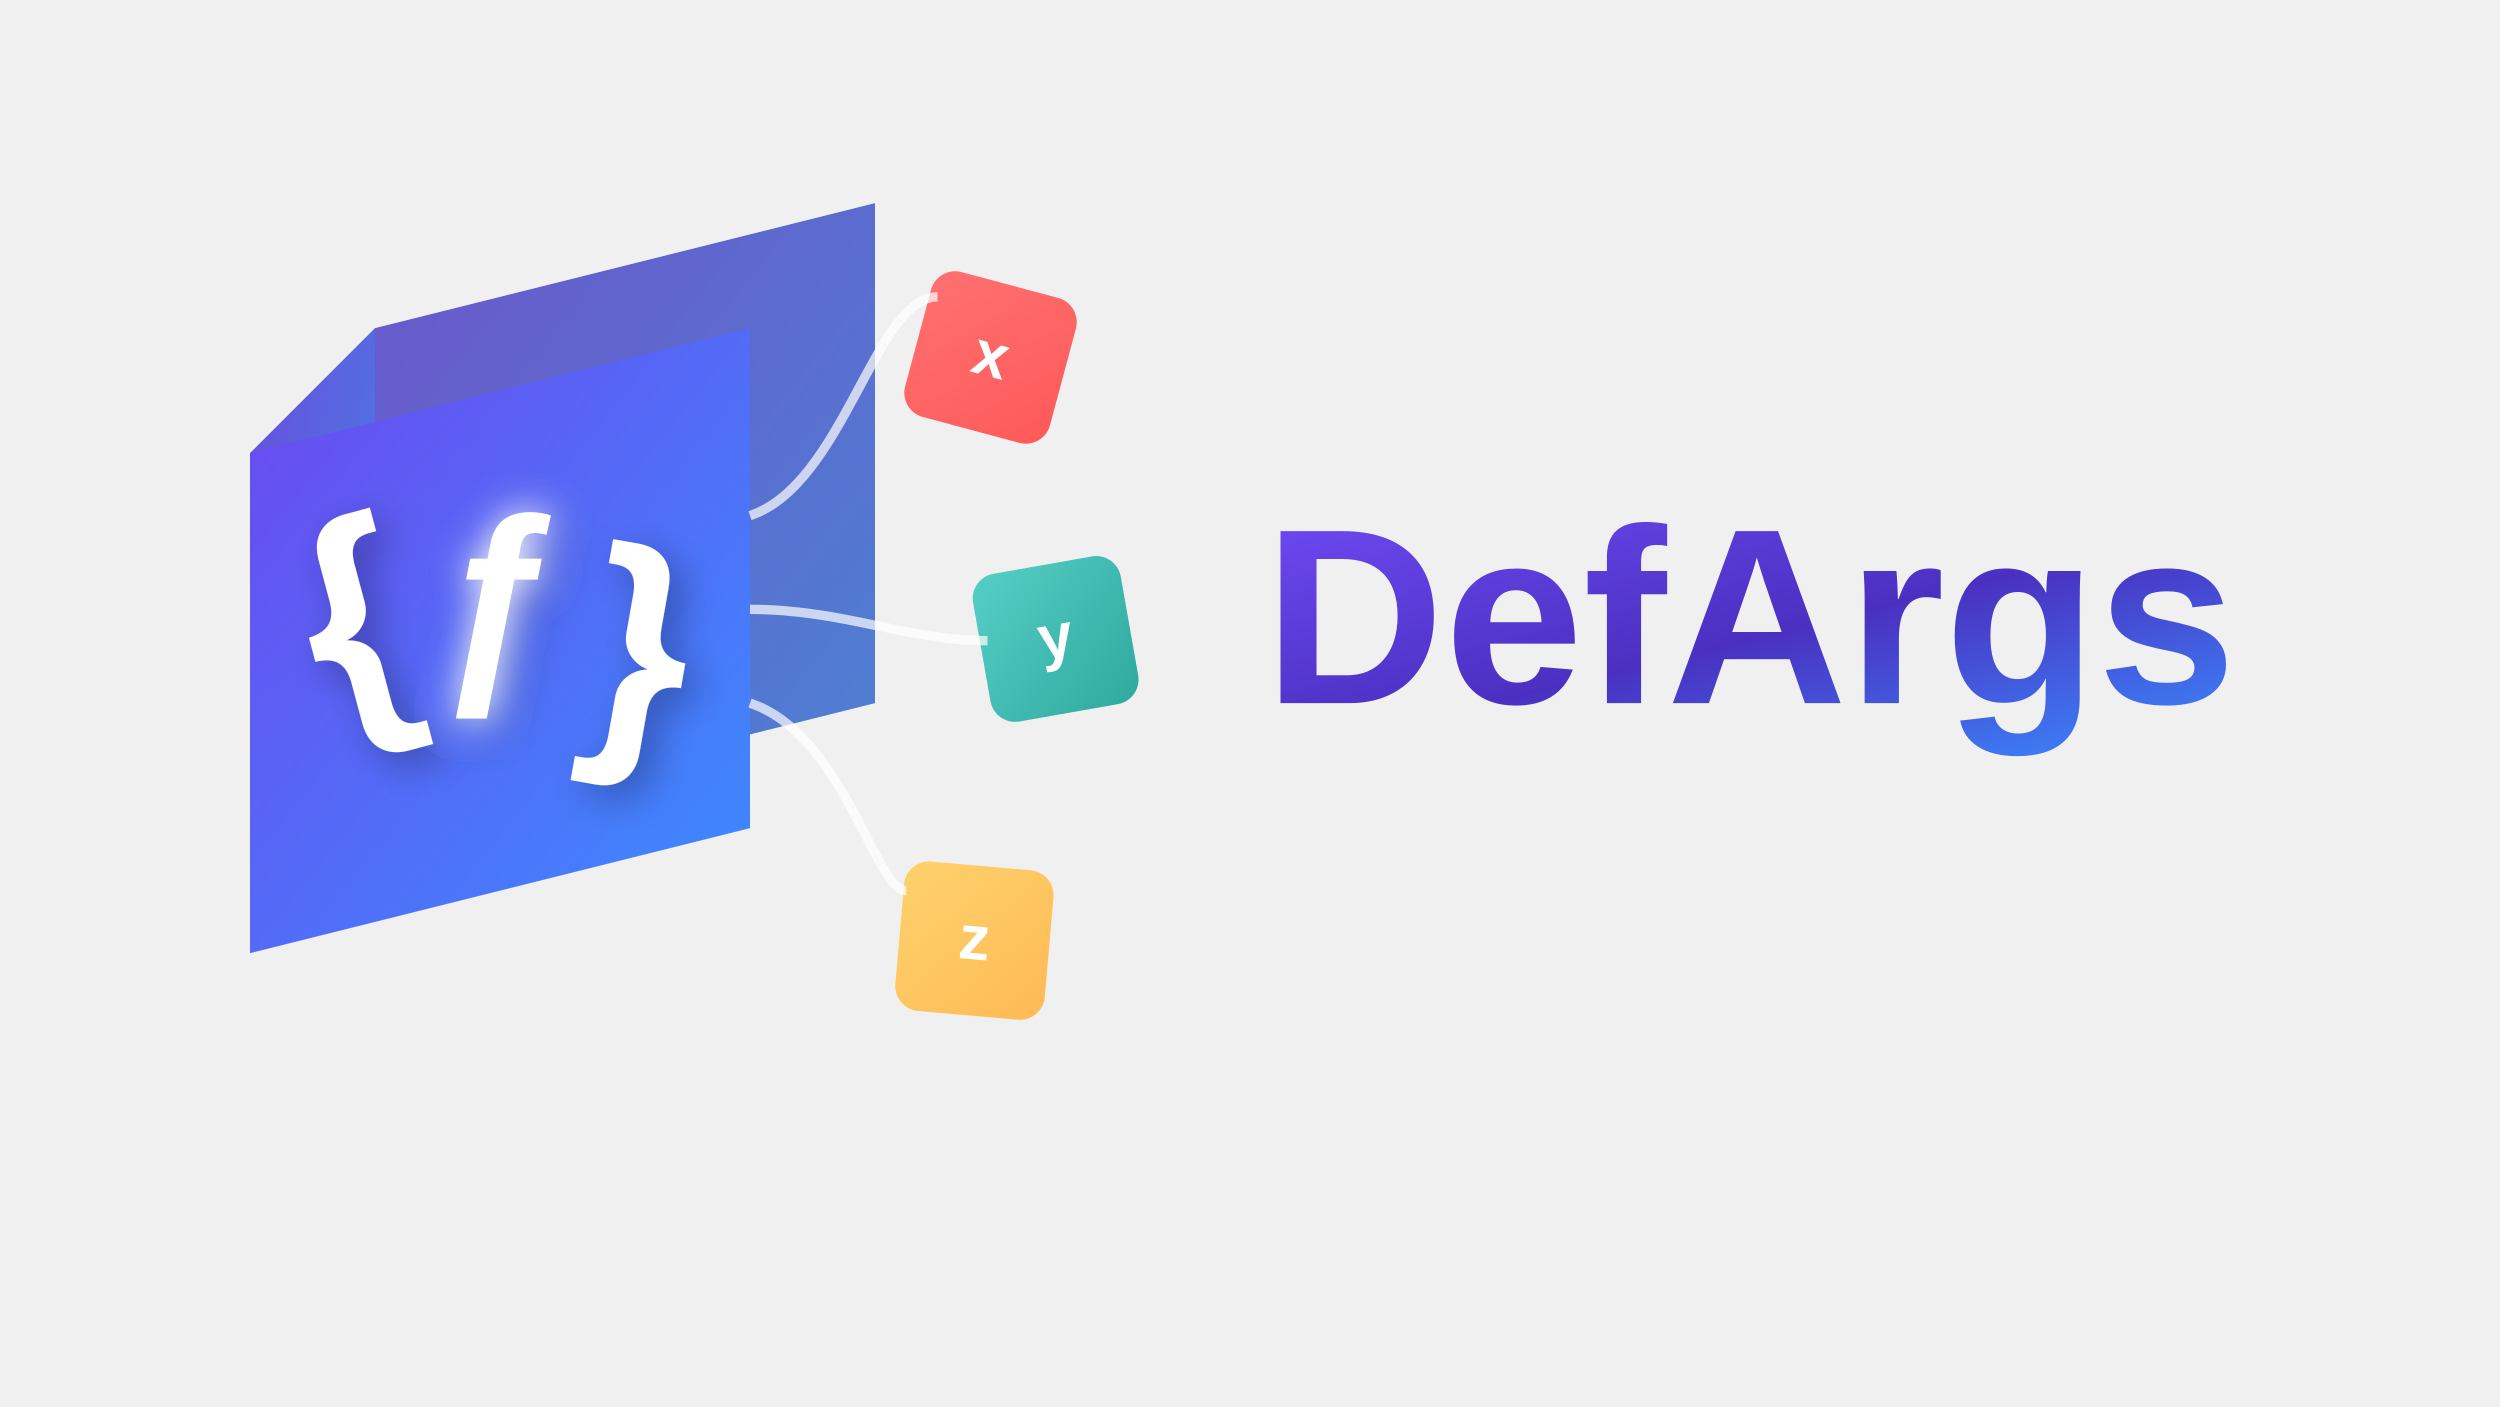
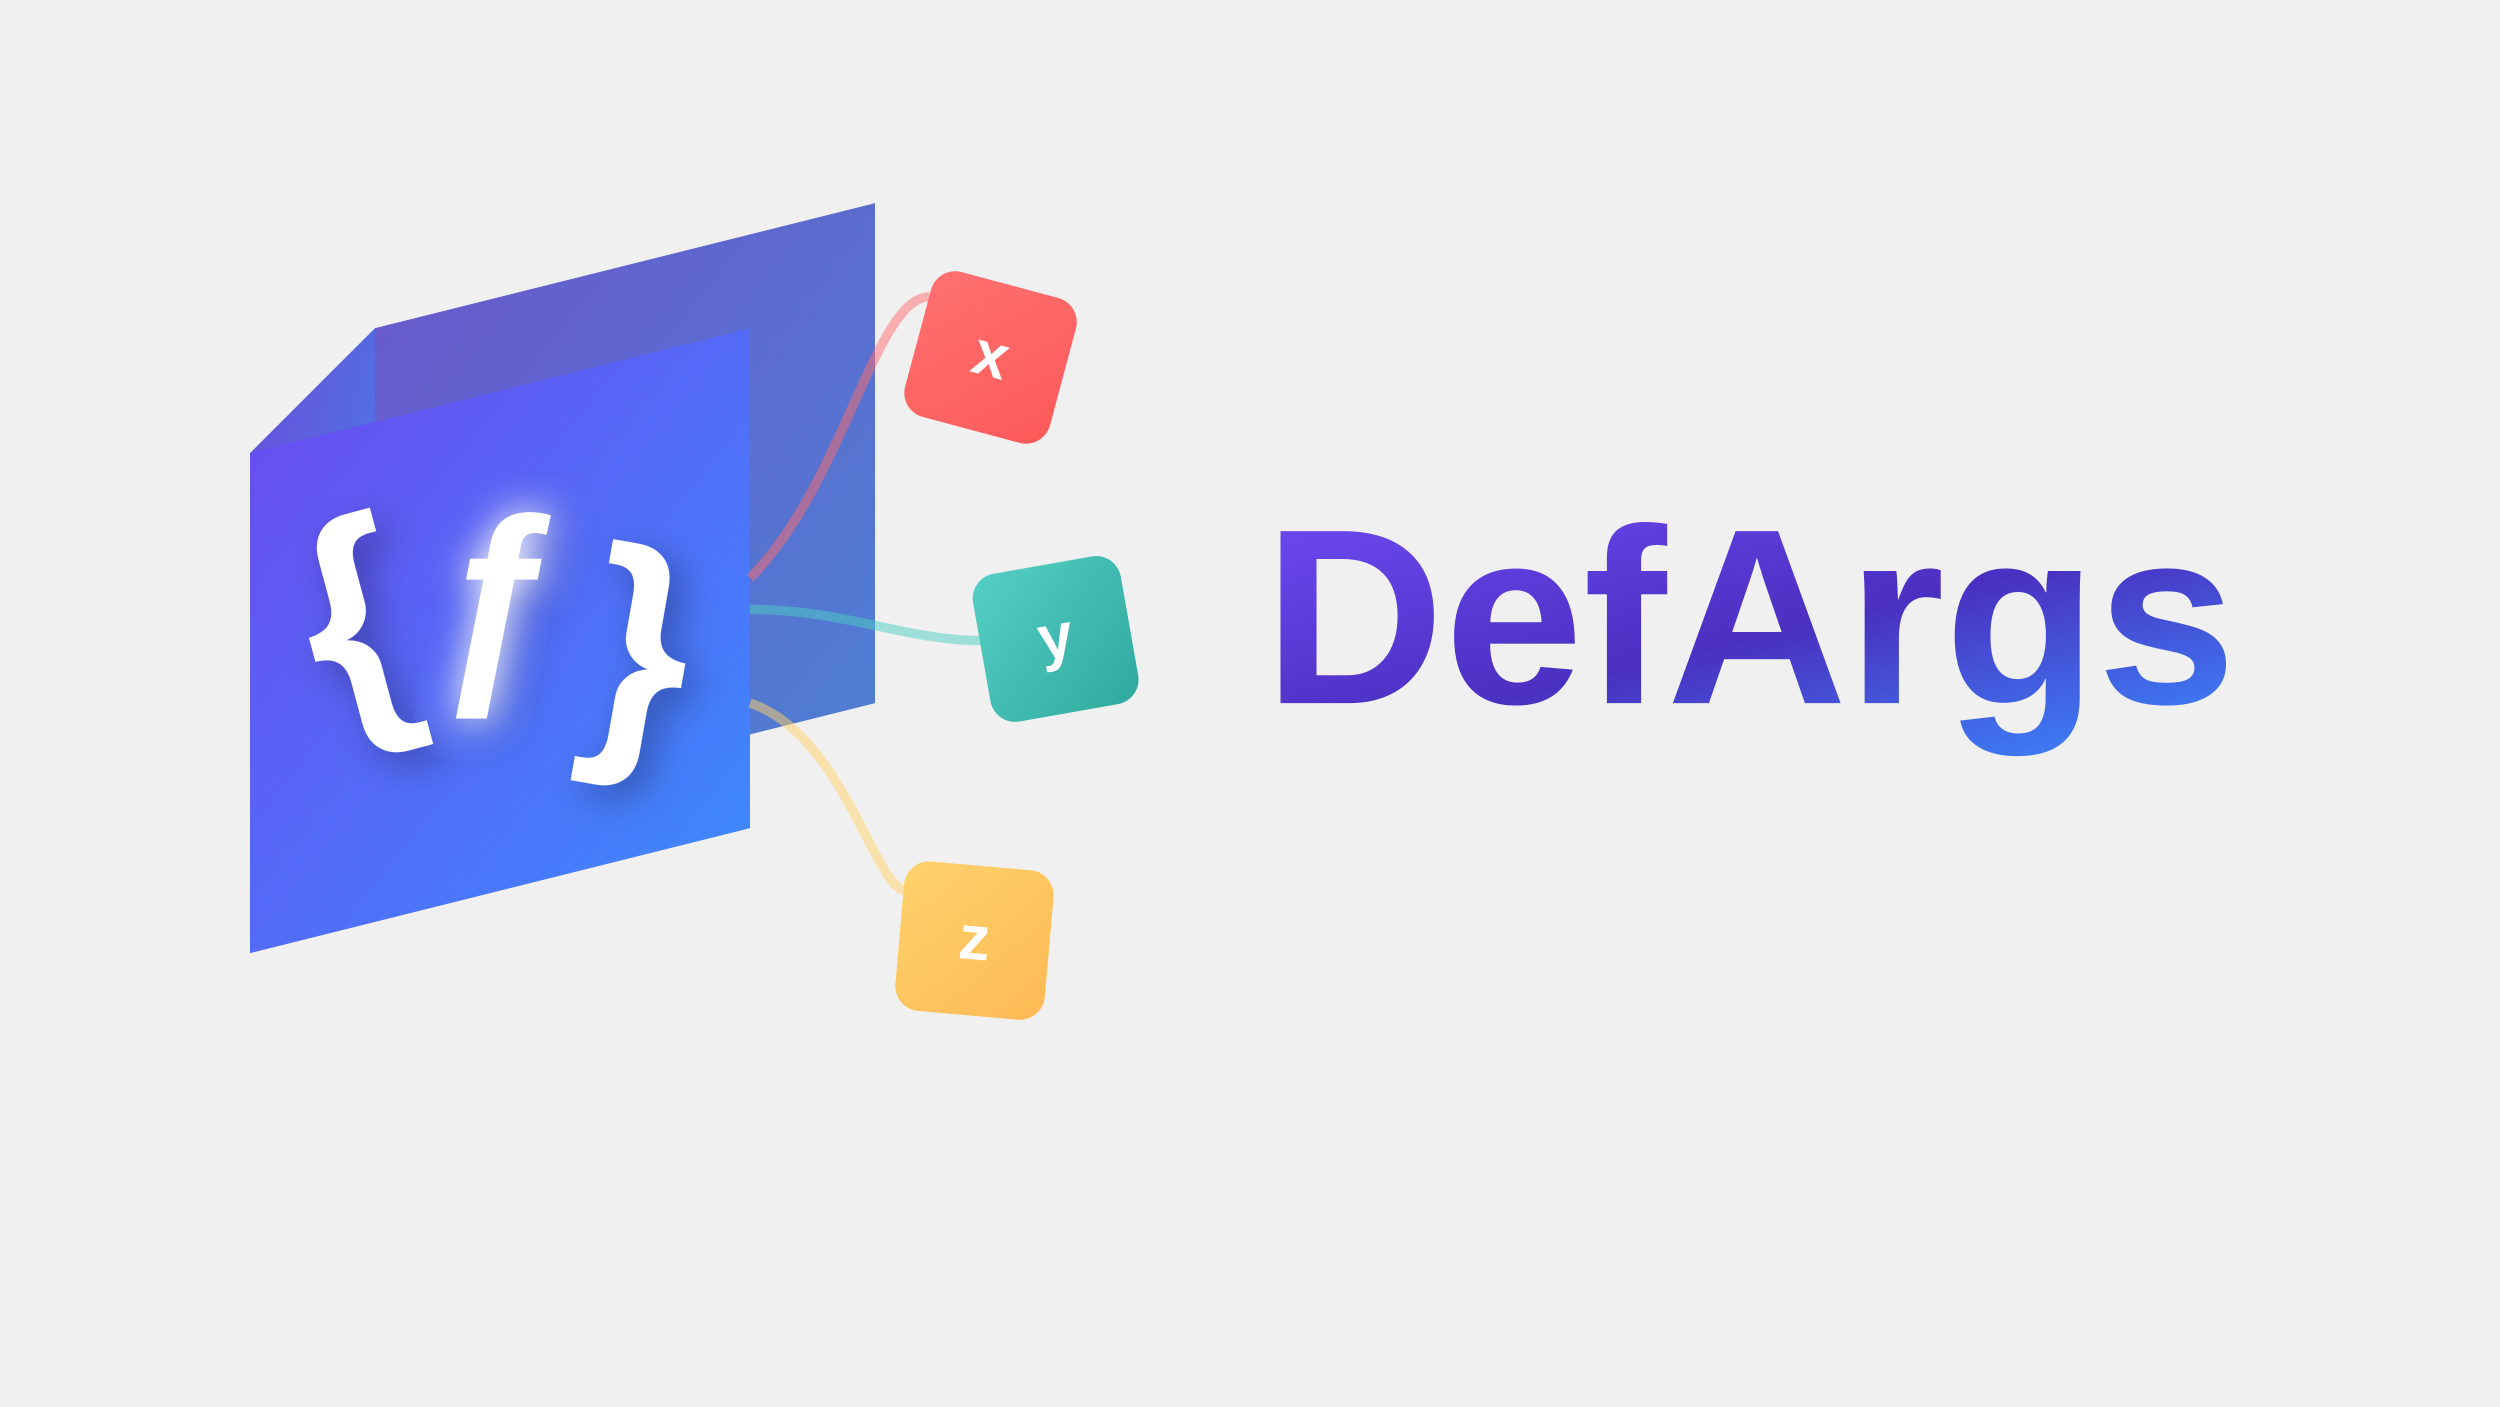
<svg xmlns="http://www.w3.org/2000/svg" width="1600" height="900" viewBox="0 0 400 200">
  <defs>
    <linearGradient id="cubeGrad1" x1="0%" y1="0%" x2="100%" y2="100%">
      <stop offset="0%" stop-color="#6C48EF" />
      <stop offset="100%" stop-color="#3A8DFF" />
    </linearGradient>
    <linearGradient id="cubeGrad2" x1="0%" y1="0%" x2="100%" y2="100%">
      <stop offset="0%" stop-color="#5A3CD8" />
      <stop offset="100%" stop-color="#2E7AE6" />
    </linearGradient>
    <linearGradient id="cubeGrad3" x1="0%" y1="0%" x2="100%" y2="100%">
      <stop offset="0%" stop-color="#4A30C1" />
      <stop offset="100%" stop-color="#2366CC" />
    </linearGradient>
    <linearGradient id="textGrad" x1="0%" y1="0%" x2="100%" y2="100%">
      <stop offset="0%" stop-color="#6C48EF" />
      <stop offset="50%" stop-color="#4A30C1" />
      <stop offset="100%" stop-color="#3A8DFF" />
    </linearGradient>
    <linearGradient id="xGrad" x1="0%" y1="0%" x2="100%" y2="100%">
      <stop offset="0%" stop-color="#FF6B6B" />
      <stop offset="100%" stop-color="#FF5252" />
    </linearGradient>
    <linearGradient id="yGrad" x1="0%" y1="0%" x2="100%" y2="100%">
      <stop offset="0%" stop-color="#4ECDC4" />
      <stop offset="100%" stop-color="#26A69A" />
    </linearGradient>
    <linearGradient id="zGrad" x1="0%" y1="0%" x2="100%" y2="100%">
      <stop offset="0%" stop-color="#FFD166" />
      <stop offset="100%" stop-color="#FFB74D" />
    </linearGradient>
    <filter id="braceShadow" x="-50%" y="-50%" width="200%" height="200%">
      <feDropShadow dx="2" dy="2" stdDeviation="3" flood-color="#000000" flood-opacity="0.3" />
    </filter>
    <filter id="glow" x="-50%" y="-50%" width="200%" height="200%">
      <feGaussianBlur stdDeviation="3" result="blur" />
      <feMerge>
        <feMergeNode in="blur" />
        <feMergeNode in="SourceGraphic" />
      </feMerge>
    </filter>
  </defs>
  <g>
    <polygon points="60,40 140,20 140,100 60,120" fill="url(#cubeGrad3)" opacity="0.8" />
    <polygon points="40,60 60,40 60,120 40,140" fill="url(#cubeGrad2)" opacity="0.9" />
    <polygon points="40,60 120,40 120,120 40,140" fill="url(#cubeGrad1)" />
    <g filter="url(#braceShadow)">
      <text x="60" y="100" text-anchor="middle" font-family="Arial, sans-serif" font-size="42" font-weight="bold" fill="white" transform="rotate(-15, 60, 100)">{</text>
      <text x="80" y="95" text-anchor="middle" font-family="Arial, sans-serif" font-size="36" font-weight="bold" fill="white" filter="url(#glow)">ƒ</text>
      <text x="100" y="105" text-anchor="middle" font-family="Arial, sans-serif" font-size="42" font-weight="bold" fill="white" transform="rotate(10, 100, 105)">}</text>
    </g>
    <g transform="translate(150, 30) rotate(15)">
      <rect x="0" y="0" width="24" height="24" rx="4" fill="url(#xGrad)" opacity="0.95" />
      <text x="12" y="15" text-anchor="middle" font-family="Arial, sans-serif" font-size="10" font-weight="bold" fill="white">x</text>
    </g>
    <g transform="translate(155, 80) rotate(-10)">
      <rect x="0" y="0" width="24" height="24" rx="4" fill="url(#yGrad)" opacity="0.95" />
      <text x="12" y="15" text-anchor="middle" font-family="Arial, sans-serif" font-size="10" font-weight="bold" fill="white">y</text>
    </g>
    <g transform="translate(145, 125) rotate(5)">
      <rect x="0" y="0" width="24" height="24" rx="4" fill="url(#zGrad)" opacity="0.95" />
      <text x="12" y="15" text-anchor="middle" font-family="Arial, sans-serif" font-size="10" font-weight="bold" fill="white">z</text>
    </g>
-     <path d="M 120,70 C 135,65 140,35 150,35" stroke="#FFFFFF" stroke-width="1.5" fill="none" opacity="0.7" />
-     <path d="M 120,85 C 135,85 145,90 158,90" stroke="#FFFFFF" stroke-width="1.5" fill="none" opacity="0.7" />
-     <path d="M 120,100 C 135,105 140,130 145,130" stroke="#FFFFFF" stroke-width="1.5" fill="none" opacity="0.7" />
+     <path d="M 120,80 C 135,65 140,35 148.7,35" stroke="#FF6B6B" stroke-width="1.5" fill="none" opacity="0.5" />
+     <path d="M 120,85 C 135,85 145,90 157,90" stroke="#4ECDC4" stroke-width="1.5" fill="none" opacity="0.5" />
+     <path d="M 120,100 C 135,105 140,130 145,130" stroke="#FFD166" stroke-width="1.5" fill="none" opacity="0.5" />
    <text x="280" y="100" text-anchor="middle" font-family="Arial, sans-serif" font-size="40" font-weight="bold" fill="url(#textGrad)">DefArgs</text>
  </g>
</svg>
